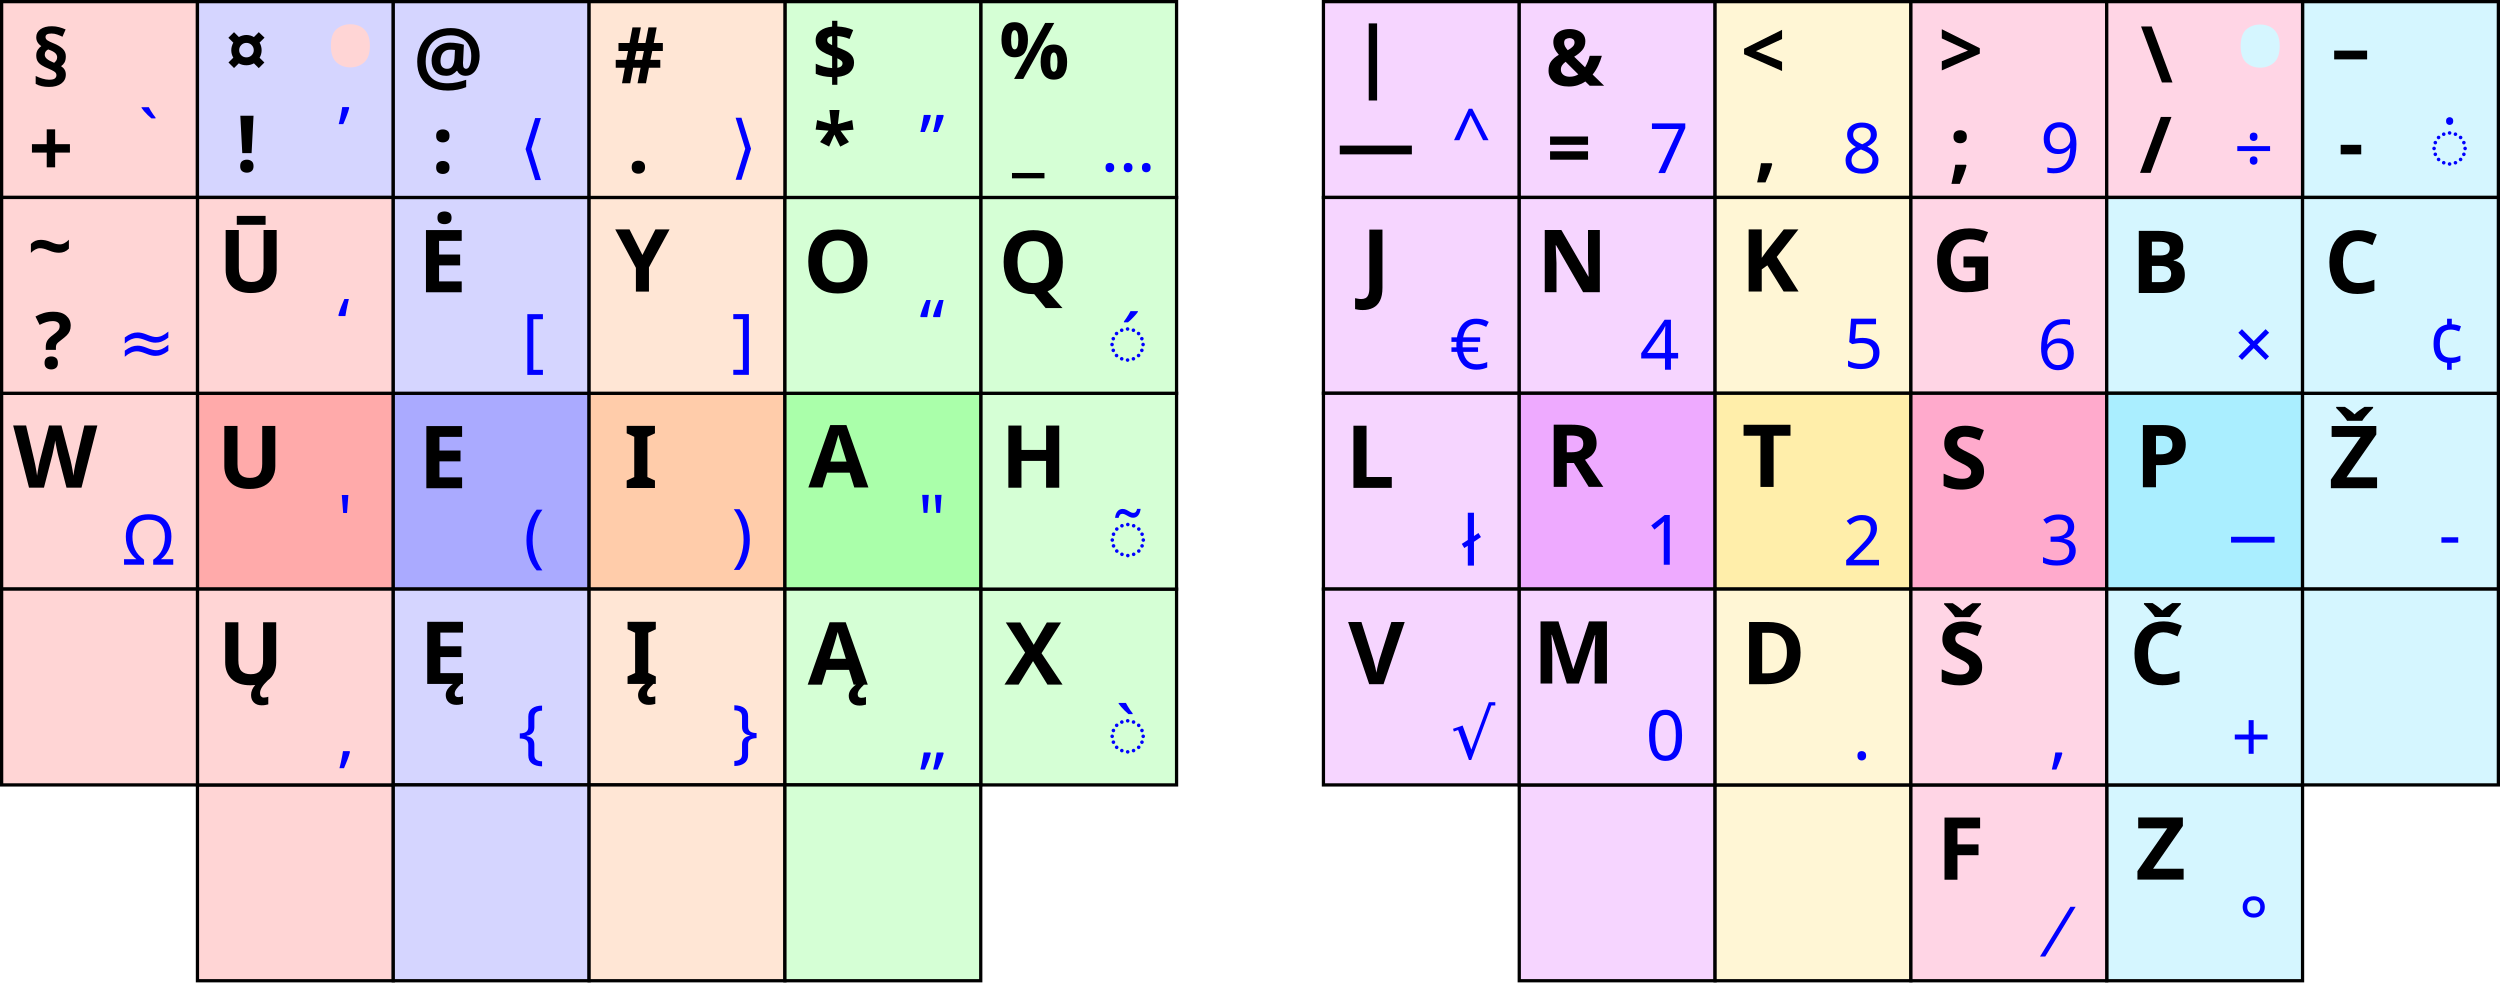
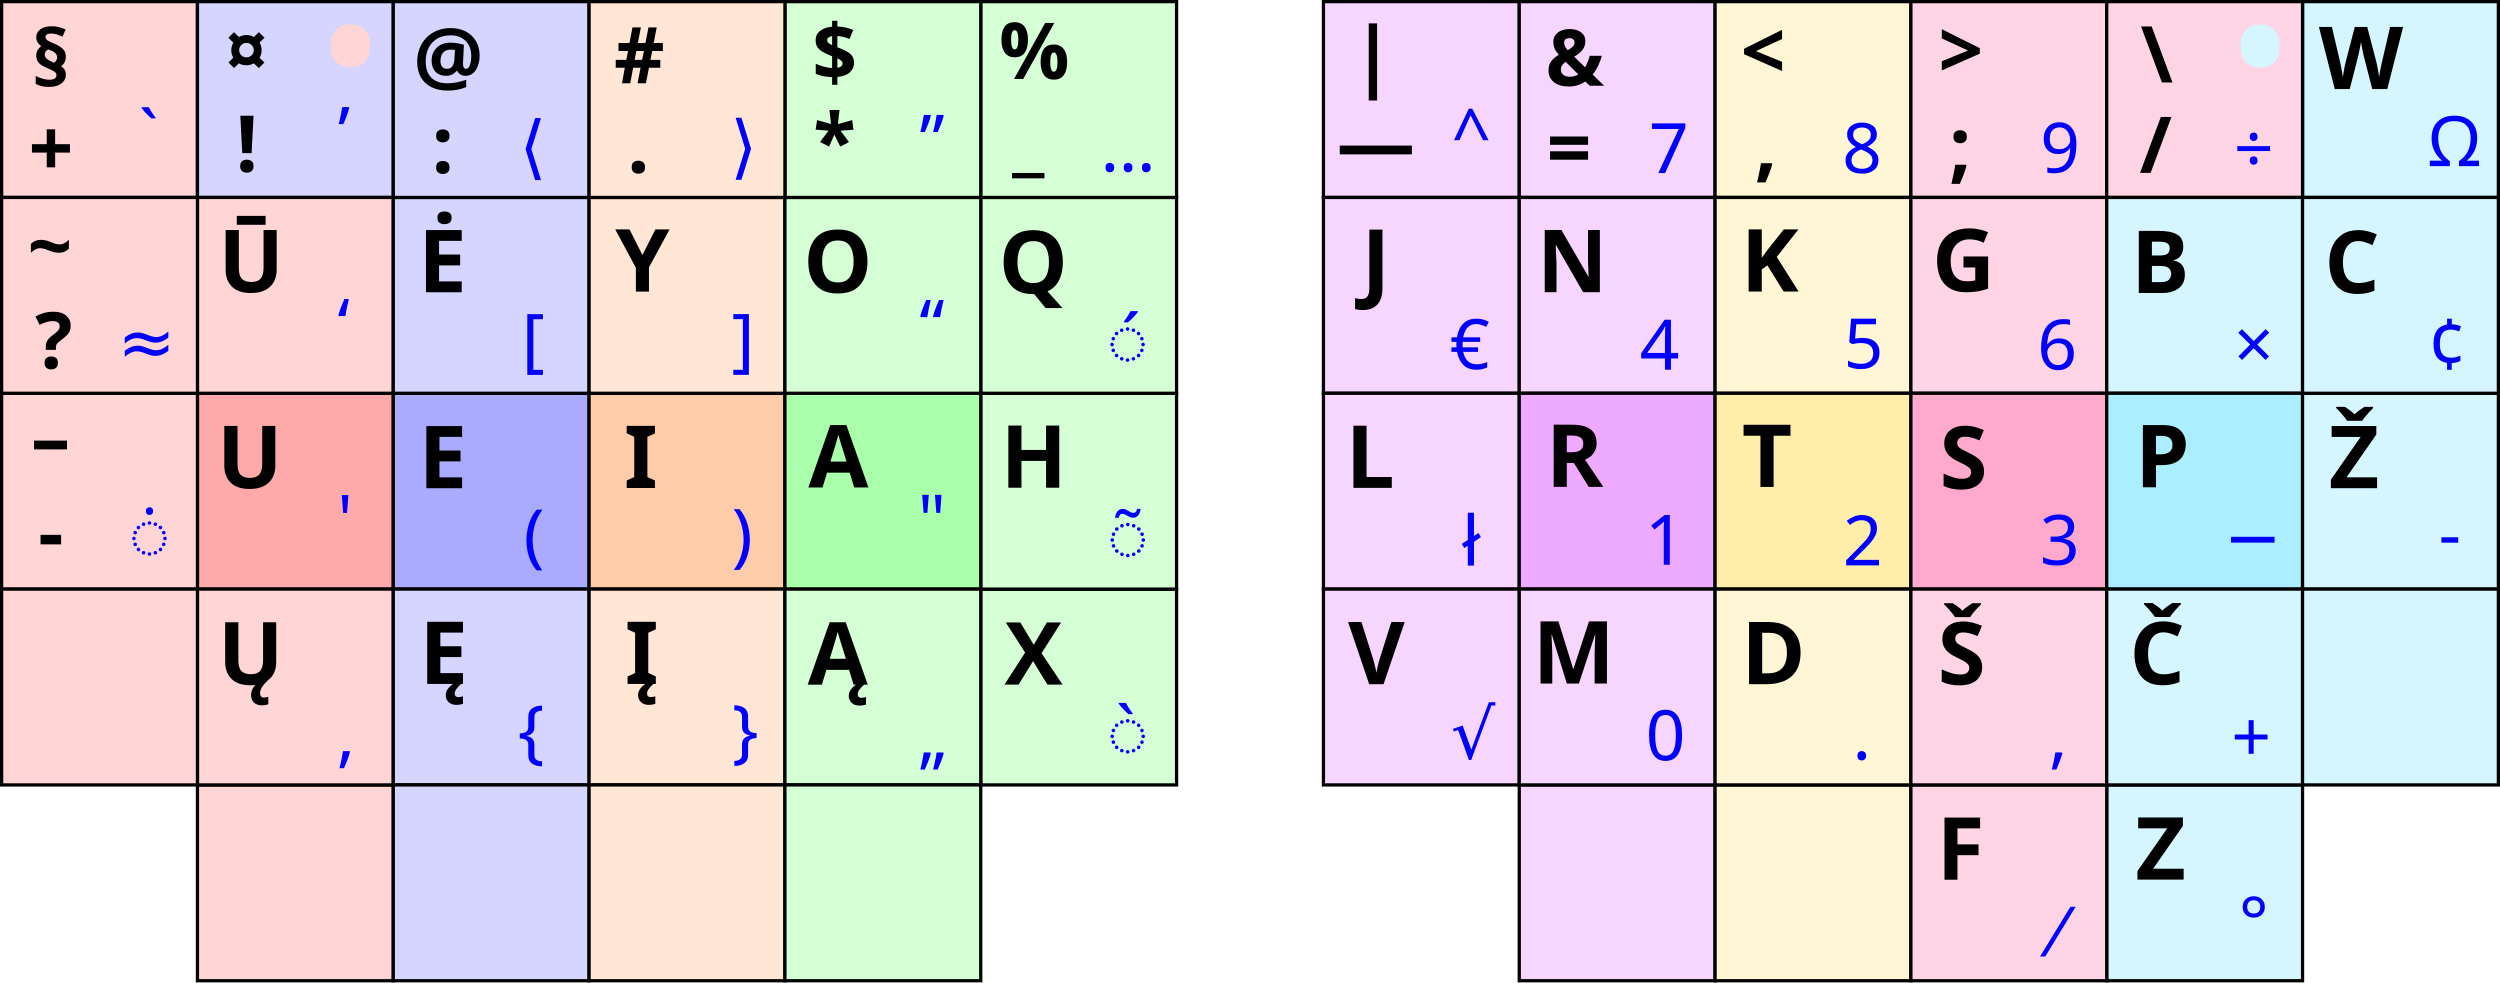
<svg xmlns="http://www.w3.org/2000/svg" width="766" height="301" version="1.0">
-   <defs>
-     <path id="a" d="M97.5 330H855v202.5H97.5z" />
-   </defs>
  <path d="M60.5 240.5h60v60h-60z" fill="#ffd5d5" fill-rule="evenodd" stroke="#000" />
  <path d="M465.5 240.5h60v60h-60z" fill="#f6d5ff" fill-rule="evenodd" stroke="#000" />
  <path d="M525.5 240.5h60v60h-60z" fill="#fff6d5" fill-rule="evenodd" stroke="#000" />
-   <text style="line-height:1.25;-inkscape-font-specification:'Noto Sans, Semi-Bold'" x="90" y="202.5" font-weight="600" font-size="24" font-family="Noto Sans" transform="translate(-14.5 .5)" />
  <path d="M705.5.5h60v60h-60z" fill="#d5f6ff" fill-rule="evenodd" stroke="#000" />
-   <text style="line-height:1.25;-inkscape-font-specification:'Noto Sans, Semi-Bold'" x="730.964" y="51.763" font-weight="600" font-size="24" font-family="Noto Sans" transform="translate(-14.5 .5)">
-     <tspan x="730.964" y="51.763">-</tspan>
-   </text>
-   <text style="line-height:1.25;-inkscape-font-specification:'Noto Sans, Semi-Bold'" x="728.739" y="22.799" font-weight="600" font-size="24" font-family="Noto Sans" transform="translate(-14.5 .5)">
-     <tspan x="728.739" y="22.799">–</tspan>
-   </text>
-   <text style="line-height:1.25;-inkscape-font-specification:'Noto Sans, Normal';font-variant-ligatures:normal;font-variant-caps:normal;font-variant-numeric:normal;font-variant-east-asian:normal" x="758.717" y="51.2" font-weight="400" font-size="21.333" font-family="Noto Sans" fill="#00f" transform="translate(-14.5 .5)">
-     <tspan x="758.717" y="51.2" style="-inkscape-font-specification:'Noto Sans, Normal';font-variant-ligatures:normal;font-variant-caps:normal;font-variant-numeric:normal;font-variant-east-asian:normal">̇</tspan>
-   </text>
  <path d="M.5.5h60v60H.5z" fill="#ffd5d5" fill-rule="evenodd" stroke="#000" />
  <text style="line-height:1.25;-inkscape-font-specification:'Noto Sans, Semi-Bold'" x="23.253" y="53.424" font-weight="600" font-size="24" font-family="Noto Sans" transform="translate(-14.5 .5)">
    <tspan x="23.253" y="53.424">+</tspan>
  </text>
  <text style="line-height:1.25;-inkscape-font-specification:'Noto Sans, Semi-Bold'" x="24.183" y="25.899" font-weight="600" font-size="24" font-family="Noto Sans" transform="translate(-14.5 .5)">
    <tspan x="24.183" y="25.899">§</tspan>
  </text>
  <text style="line-height:1.25;-inkscape-font-specification:'Noto Sans, Semi-Bold'" x="57.012" y="48.692" font-weight="600" font-size="24" font-family="Noto Sans" fill="#00f" transform="translate(-14.5 .5)">
    <tspan x="57.012" y="48.692" style="-inkscape-font-specification:'Noto Sans, Normal';font-variant-ligatures:normal;font-variant-caps:normal;font-variant-numeric:normal;font-variant-east-asian:normal" font-weight="400" font-size="21.333">`</tspan>
  </text>
-   <text style="line-height:1.25;-inkscape-font-specification:'Noto Sans, Semi-Bold'" x="45" y="7.5" font-weight="600" font-size="24" font-family="Noto Sans" transform="translate(-14.5 .5)" />
  <path d="M60.5.5h60v60h-60z" fill="#d5d5ff" fill-rule="evenodd" stroke="#000" />
  <text style="line-height:1.25;-inkscape-font-specification:'Noto Sans, Semi-Bold'" x="113.835" y="29.118" font-weight="600" font-size="24" font-family="Noto Sans" letter-spacing=".01" fill="#ffd5d5" transform="translate(-14.5 .5)">
    <tspan x="113.835" y="29.118" style="-inkscape-font-specification:'Noto Sans, Semi-Bold';font-variant-ligatures:normal;font-variant-caps:normal;font-variant-numeric:normal;font-variant-east-asian:normal" font-size="42.667">•</tspan>
  </text>
  <text style="line-height:1.25;-inkscape-font-specification:'Noto Sans, Semi-Bold'" x="118.034" y="47.534" font-weight="600" font-size="24" font-family="Noto Sans" fill="#00f" transform="translate(-14.5 .5)">
    <tspan x="118.034" y="47.534" style="-inkscape-font-specification:'Noto Sans, Normal';font-variant-ligatures:normal;font-variant-caps:normal;font-variant-numeric:normal;font-variant-east-asian:normal" font-weight="400" font-size="21.333">’</tspan>
  </text>
  <text style="line-height:1.25;-inkscape-font-specification:'Noto Sans, Semi-Bold'" x="86.714" y="52.097" font-weight="600" font-size="24" font-family="Noto Sans" transform="translate(-14.5 .5)">
    <tspan x="86.714" y="52.097">!</tspan>
  </text>
  <text style="line-height:1.25;-inkscape-font-specification:'Noto Sans, Semi-Bold'" x="83.16" y="23.345" font-weight="600" font-size="24" font-family="Noto Sans" transform="translate(-14.5 .5)">
    <tspan x="83.16" y="23.345">¤</tspan>
  </text>
  <path d="M405.5.5h60v60h-60z" fill="#f6d5ff" fill-rule="evenodd" stroke="#000" />
  <text style="line-height:1.25;-inkscape-font-specification:'Noto Sans, Semi-Bold'" x="424.051" y="51.905" font-weight="600" font-size="24" font-family="Noto Sans" transform="translate(-14.5 .5)">
    <tspan x="424.051" y="51.905">—</tspan>
  </text>
  <text style="line-height:1.25;-inkscape-font-specification:'Noto Sans, Semi-Bold'" x="428.551" y="24.839" font-weight="600" font-size="24" font-family="Noto Sans" transform="translate(-14.5 .5)">
    <tspan x="428.551" y="24.839">|</tspan>
  </text>
  <text style="line-height:1.25;-inkscape-font-specification:'Noto Sans, Semi-Bold'" x="459.201" y="48.147" font-weight="600" font-size="24" font-family="Noto Sans" fill="#00f" transform="translate(-14.5 .5)">
    <tspan x="459.201" y="48.147" style="-inkscape-font-specification:'Noto Sans, Normal';font-variant-ligatures:normal;font-variant-caps:normal;font-variant-numeric:normal;font-variant-east-asian:normal" font-weight="400" font-size="21.333">^</tspan>
  </text>
  <path d="M465.5.5h60v60h-60z" fill="#f6d5ff" fill-rule="evenodd" stroke="#000" />
  <text style="line-height:1.25;-inkscape-font-specification:'Noto Sans, Semi-Bold'" x="488.406" y="53.324" font-weight="600" font-size="24" font-family="Noto Sans" transform="translate(-14.5 .5)">
    <tspan x="488.406" y="53.324">=</tspan>
  </text>
  <text style="line-height:1.25;-inkscape-font-specification:'Noto Sans, Semi-Bold'" x="488.014" y="25.779" font-weight="600" font-size="24" font-family="Noto Sans" transform="translate(-14.5 .5)">
    <tspan x="488.014" y="25.779">&amp;</tspan>
  </text>
  <text style="line-height:1.25;-inkscape-font-specification:'Noto Sans, Semi-Bold'" x="519.715" y="52.534" font-weight="600" font-size="24" font-family="Noto Sans" fill="#00f" transform="translate(-14.5 .5)">
    <tspan x="519.715" y="52.534" style="-inkscape-font-specification:'Noto Sans, Normal';font-variant-ligatures:normal;font-variant-caps:normal;font-variant-numeric:normal;font-variant-east-asian:normal" font-weight="400" font-size="21.333">7</tspan>
  </text>
  <path d="M525.5.5h60v60h-60z" fill="#fff6d5" fill-rule="evenodd" stroke="#000" />
  <text style="line-height:1.25;-inkscape-font-specification:'Noto Sans, Semi-Bold'" x="578.928" y="52.491" font-weight="600" font-size="24" font-family="Noto Sans" fill="#00f" transform="translate(-14.5 .5)">
    <tspan x="578.928" y="52.491" style="-inkscape-font-specification:'Noto Sans, Normal';font-variant-ligatures:normal;font-variant-caps:normal;font-variant-numeric:normal;font-variant-east-asian:normal" font-weight="400" font-size="21.333">8</tspan>
  </text>
  <text style="line-height:1.25;-inkscape-font-specification:'Noto Sans, Semi-Bold'" x="552.135" y="52.291" font-weight="600" font-size="24" font-family="Noto Sans" transform="translate(-14.5 .5)">
    <tspan x="552.135" y="52.291">,</tspan>
  </text>
  <text style="line-height:1.25;-inkscape-font-specification:'Noto Sans, Semi-Bold'" x="547.853" y="23.633" font-weight="600" font-size="24" font-family="Noto Sans" transform="translate(-14.5 .5)">
    <tspan x="547.853" y="23.633">&lt;</tspan>
  </text>
  <path d="M585.5.5h60v60h-60z" fill="#ffd5e5" fill-rule="evenodd" stroke="#000" />
  <text style="line-height:1.25;-inkscape-font-specification:'Noto Sans, Semi-Bold'" x="611.669" y="52.75" font-weight="600" font-size="24" font-family="Noto Sans" transform="translate(-14.5 .5)">
    <tspan x="611.669" y="52.75">;</tspan>
  </text>
  <text style="line-height:1.25;-inkscape-font-specification:'Noto Sans, Semi-Bold'" x="608.438" y="23.454" font-weight="600" font-size="24" font-family="Noto Sans" transform="translate(-14.5 .5)">
    <tspan x="608.438" y="23.454">&gt;</tspan>
  </text>
  <text style="line-height:1.25;-inkscape-font-specification:'Noto Sans, Semi-Bold'" x="639.629" y="52.387" font-weight="600" font-size="24" font-family="Noto Sans" fill="#00f" transform="translate(-14.5 .5)">
    <tspan x="639.629" y="52.387" style="-inkscape-font-specification:'Noto Sans, Normal';font-variant-ligatures:normal;font-variant-caps:normal;font-variant-numeric:normal;font-variant-east-asian:normal" font-weight="400" font-size="21.333">9</tspan>
  </text>
  <path d="M645.5.5h60v60h-60z" fill="#ffd5e5" fill-rule="evenodd" stroke="#000" />
  <text style="line-height:1.25;-inkscape-font-specification:'Noto Sans, Semi-Bold'" x="670.039" y="52.459" font-weight="600" font-size="24" font-family="Noto Sans" transform="translate(-14.5 .5)">
    <tspan x="670.039" y="52.459">/</tspan>
  </text>
  <text style="line-height:1.25;-inkscape-font-specification:'Noto Sans, Semi-Bold'" x="670.382" y="24.759" font-weight="600" font-size="24" font-family="Noto Sans" transform="translate(-14.5 .5)">
    <tspan x="670.382" y="24.759">\</tspan>
  </text>
  <text style="line-height:1.25;-inkscape-font-specification:'Noto Sans, Semi-Bold'" x="698.946" y="52.557" font-weight="600" font-size="24" font-family="Noto Sans" fill="#00f" transform="translate(-14.5 .5)">
    <tspan x="698.946" y="52.557" style="-inkscape-font-specification:'Noto Sans, Normal';font-variant-ligatures:normal;font-variant-caps:normal;font-variant-numeric:normal;font-variant-east-asian:normal" font-weight="400" font-size="21.333">÷</tspan>
  </text>
  <path d="M300.5 180.5h60v60h-60z" fill="#d5ffd5" fill-rule="evenodd" stroke="#000" />
  <text style="line-height:1.25;-inkscape-font-specification:'Noto Sans, Semi-Bold'" x="322.271" y="209.27" font-weight="600" font-size="26.667" font-family="Noto Sans" transform="translate(-14.5 .5)">
    <tspan x="322.271" y="209.27">X</tspan>
  </text>
  <text style="line-height:1.25;-inkscape-font-specification:'Noto Sans, Normal';font-variant-ligatures:normal;font-variant-caps:normal;font-variant-numeric:normal;font-variant-east-asian:normal" x="353.688" y="231.315" font-weight="400" font-size="21.333" font-family="Noto Sans" fill="#00f" transform="translate(-14.5 .5)">
    <tspan x="353.688" y="231.315" style="-inkscape-font-specification:'Noto Sans, Normal';font-variant-ligatures:normal;font-variant-caps:normal;font-variant-numeric:normal;font-variant-east-asian:normal">̀</tspan>
  </text>
  <path d="M300.5 120.5h60v60h-60z" fill="#d5ffd5" fill-rule="evenodd" stroke="#000" />
  <text style="line-height:1.25;-inkscape-font-specification:'Noto Sans, Semi-Bold'" x="321.053" y="148.936" font-weight="600" font-size="26.667" font-family="Noto Sans" transform="translate(-14.5 .5)">
    <tspan x="321.053" y="148.936">H</tspan>
  </text>
  <text style="line-height:1.25;-inkscape-font-specification:'Noto Sans, Normal';font-variant-ligatures:normal;font-variant-caps:normal;font-variant-numeric:normal;font-variant-east-asian:normal" x="353.724" y="171.176" font-weight="400" font-size="21.333" font-family="Noto Sans" fill="#00f" transform="translate(-14.5 .5)">
    <tspan x="353.724" y="171.176" style="-inkscape-font-specification:'Noto Sans, Normal';font-variant-ligatures:normal;font-variant-caps:normal;font-variant-numeric:normal;font-variant-east-asian:normal">̃</tspan>
  </text>
  <path d="M300.5 60.5h60v60h-60z" fill="#d5ffd5" fill-rule="evenodd" stroke="#000" />
  <text style="line-height:1.25;-inkscape-font-specification:'Noto Sans, Semi-Bold'" x="320.467" y="89.353" font-weight="600" font-size="26.667" font-family="Noto Sans" transform="translate(-14.5 .5)">
    <tspan x="320.467" y="89.353">Q</tspan>
  </text>
  <text style="line-height:1.25;-inkscape-font-specification:'Noto Sans, Semi-Bold'" x="353.65" y="111.271" font-weight="600" font-size="24" font-family="Noto Sans" fill="#00f" transform="translate(-14.5 .5)">
    <tspan x="353.65" y="111.271" style="-inkscape-font-specification:'Noto Sans, Normal';font-variant-ligatures:normal;font-variant-caps:normal;font-variant-numeric:normal;font-variant-east-asian:normal" font-weight="400" font-size="21.333">́</tspan>
  </text>
  <path d="M60.5 120.5h60v60h-60z" fill="#faa" fill-rule="evenodd" stroke="#000" />
  <text style="line-height:1.25;-inkscape-font-specification:'Noto Sans, Semi-Bold'" x="80.967" y="149.054" font-weight="600" font-size="26.667" font-family="Noto Sans" transform="translate(-14.5 .5)">
    <tspan x="80.967" y="149.054">U</tspan>
  </text>
  <text style="line-height:1.25;-inkscape-font-specification:'Noto Sans, Normal';font-variant-ligatures:normal;font-variant-caps:normal;font-variant-numeric:normal;font-variant-east-asian:normal" x="117.835" y="166.394" font-weight="400" font-size="21.333" font-family="Noto Sans" fill="#00f" transform="translate(-14.5 .5)">
    <tspan x="117.835" y="166.394" style="-inkscape-font-specification:'Noto Sans, Normal';font-variant-ligatures:normal;font-variant-caps:normal;font-variant-numeric:normal;font-variant-east-asian:normal">'</tspan>
  </text>
  <path d="M120.5 120.5h60v60h-60z" fill="#aaf" fill-rule="evenodd" stroke="#000" />
  <text style="line-height:1.25;-inkscape-font-specification:'Noto Sans, Semi-Bold'" x="142.726" y="149.092" font-weight="600" font-size="26.667" font-family="Noto Sans" transform="translate(-14.5 .5)">
    <tspan x="142.726" y="149.092">E</tspan>
  </text>
  <text style="line-height:1.25;-inkscape-font-specification:'Noto Sans, Normal';font-variant-ligatures:normal;font-variant-caps:normal;font-variant-numeric:normal;font-variant-east-asian:normal" x="174.94" y="170.89" font-weight="400" font-size="21.333" font-family="Noto Sans" fill="#00f" transform="translate(-14.5 .5)">
    <tspan x="174.94" y="170.89" style="-inkscape-font-specification:'Noto Sans, Normal';font-variant-ligatures:normal;font-variant-caps:normal;font-variant-numeric:normal;font-variant-east-asian:normal">(</tspan>
  </text>
  <path d="M180.5 120.5h60v60h-60z" fill="#fca" fill-rule="evenodd" stroke="#000" />
  <text style="line-height:1.25;-inkscape-font-specification:'Noto Sans, Semi-Bold'" x="205.662" y="149.022" font-weight="600" font-size="26.667" font-family="Noto Sans" transform="translate(-14.5 .5)">
    <tspan x="205.662" y="149.022">I</tspan>
  </text>
  <text style="line-height:1.25;-inkscape-font-specification:'Noto Sans, Normal';font-variant-ligatures:normal;font-variant-caps:normal;font-variant-numeric:normal;font-variant-east-asian:normal" x="238.696" y="170.745" font-weight="400" font-size="21.333" font-family="Noto Sans" fill="#00f" transform="translate(-14.5 .5)">
    <tspan x="238.696" y="170.745" style="-inkscape-font-specification:'Noto Sans, Normal';font-variant-ligatures:normal;font-variant-caps:normal;font-variant-numeric:normal;font-variant-east-asian:normal">)</tspan>
  </text>
  <path d="M240.5 120.5h60v60h-60z" fill="#afa" fill-rule="evenodd" stroke="#000" />
  <text style="line-height:1.25;-inkscape-font-specification:'Noto Sans, Semi-Bold'" x="262.179" y="148.863" font-weight="600" font-size="26.667" font-family="Noto Sans" transform="translate(-14.5 .5)">
    <tspan x="262.179" y="148.863">A</tspan>
  </text>
  <text style="line-height:1.25;-inkscape-font-specification:'Noto Sans, Normal';font-variant-ligatures:normal;font-variant-caps:normal;font-variant-numeric:normal;font-variant-east-asian:normal" x="295.671" y="166.354" font-weight="400" font-size="21.333" font-family="Noto Sans" fill="#00f" transform="translate(-14.5 .5)">
    <tspan x="295.671" y="166.354" style="-inkscape-font-specification:'Noto Sans, Normal';font-variant-ligatures:normal;font-variant-caps:normal;font-variant-numeric:normal;font-variant-east-asian:normal">"</tspan>
  </text>
  <path d="M60.5 180.5h60v60h-60z" fill="#ffd5d5" fill-rule="evenodd" stroke="#000" />
  <text style="line-height:1.25;-inkscape-font-specification:'Noto Sans, Semi-Bold'" x="81.234" y="209.203" font-weight="600" font-size="26.667" font-family="Noto Sans" transform="translate(-14.5 .5)">
    <tspan x="81.234" y="209.203">Ų</tspan>
  </text>
  <text style="line-height:1.25;-inkscape-font-specification:'Noto Sans, Normal';font-variant-ligatures:normal;font-variant-caps:normal;font-variant-numeric:normal;font-variant-east-asian:normal" x="117.855" y="232.13" font-weight="400" font-size="21.333" font-family="Noto Sans" fill="#00f" transform="translate(-14.5 .5)">
    <tspan x="117.855" y="232.13" style="-inkscape-font-specification:'Noto Sans, Normal';font-variant-ligatures:normal;font-variant-caps:normal;font-variant-numeric:normal;font-variant-east-asian:normal">‚</tspan>
  </text>
  <path d="M120.5 180.5h60v60h-60z" fill="#d5d5ff" fill-rule="evenodd" stroke="#000" />
  <text style="line-height:1.25;-inkscape-font-specification:'Noto Sans, Semi-Bold'" x="142.995" y="209.065" font-weight="600" font-size="26.667" font-family="Noto Sans" transform="translate(-14.5 .5)">
    <tspan x="142.995" y="209.065">Ę</tspan>
  </text>
  <text style="line-height:1.25;-inkscape-font-specification:'Noto Sans, Normal';font-variant-ligatures:normal;font-variant-caps:normal;font-variant-numeric:normal;font-variant-east-asian:normal" x="173.169" y="230.933" font-weight="400" font-size="21.333" font-family="Noto Sans" fill="#00f" transform="translate(-14.5 .5)">
    <tspan x="173.169" y="230.933" style="-inkscape-font-specification:'Noto Sans, Normal';font-variant-ligatures:normal;font-variant-caps:normal;font-variant-numeric:normal;font-variant-east-asian:normal">{</tspan>
  </text>
  <path d="M180.5 180.5h60v60h-60z" fill="#ffe6d5" fill-rule="evenodd" stroke="#000" />
  <text style="line-height:1.25;-inkscape-font-specification:'Noto Sans, Semi-Bold'" x="205.925" y="209.061" font-weight="600" font-size="26.667" font-family="Noto Sans" transform="translate(-14.5 .5)">
    <tspan x="205.925" y="209.061">Į</tspan>
  </text>
  <text style="line-height:1.25;-inkscape-font-specification:'Noto Sans, Normal';font-variant-ligatures:normal;font-variant-caps:normal;font-variant-numeric:normal;font-variant-east-asian:normal" x="238.813" y="230.823" font-weight="400" font-size="21.333" font-family="Noto Sans" fill="#00f" transform="translate(-14.5 .5)">
    <tspan x="238.813" y="230.823" style="-inkscape-font-specification:'Noto Sans, Normal';font-variant-ligatures:normal;font-variant-caps:normal;font-variant-numeric:normal;font-variant-east-asian:normal">}</tspan>
  </text>
  <path d="M240.5 180.5h60v60h-60z" fill="#d5ffd5" fill-rule="evenodd" stroke="#000" />
  <text style="line-height:1.25;-inkscape-font-specification:'Noto Sans, Semi-Bold'" x="261.976" y="209.283" font-weight="600" font-size="26.667" font-family="Noto Sans" transform="translate(-14.5 .5)">
    <tspan x="261.976" y="209.283">Ą</tspan>
  </text>
  <text style="line-height:1.25;-inkscape-font-specification:'Noto Sans, Normal';font-variant-ligatures:normal;font-variant-caps:normal;font-variant-numeric:normal;font-variant-east-asian:normal" x="295.845" y="232.54" font-weight="400" font-size="21.333" font-family="Noto Sans" fill="#00f" transform="translate(-14.5 .5)">
    <tspan x="295.845" y="232.54" style="-inkscape-font-specification:'Noto Sans, Normal';font-variant-ligatures:normal;font-variant-caps:normal;font-variant-numeric:normal;font-variant-east-asian:normal">„</tspan>
  </text>
  <path d="M60.5 60.5h60v60h-60z" fill="#ffd5d5" fill-rule="evenodd" stroke="#000" />
  <text style="line-height:1.25;-inkscape-font-specification:'Noto Sans, Semi-Bold';font-variant-ligatures:normal;font-variant-caps:normal;font-variant-numeric:normal;font-variant-east-asian:normal" x="81.377" y="89.022" font-weight="600" font-size="26.667" font-family="Noto Sans" transform="translate(-14.5 .5)">
    <tspan x="81.377" y="89.022">Ū</tspan>
  </text>
  <text style="line-height:1.25;-inkscape-font-specification:'Noto Sans, Semi-Bold'" x="117.92" y="106.346" font-weight="600" font-size="24" font-family="Noto Sans" fill="#00f" transform="translate(-14.5 .5)">
    <tspan x="117.92" y="106.346" style="-inkscape-font-specification:'Noto Sans, Normal';font-variant-ligatures:normal;font-variant-caps:normal;font-variant-numeric:normal;font-variant-east-asian:normal" font-weight="400" font-size="21.333">‘</tspan>
  </text>
  <path d="M120.5 60.5h60v60h-60z" fill="#d5d5ff" fill-rule="evenodd" stroke="#000" />
  <text style="line-height:1.25;-inkscape-font-specification:'Noto Sans, Semi-Bold'" x="142.611" y="89.043" font-weight="600" font-size="26.667" font-family="Noto Sans" transform="translate(-14.5 .5)">
    <tspan x="142.611" y="89.043">Ė</tspan>
  </text>
  <text style="line-height:1.25;-inkscape-font-specification:'Noto Sans, Semi-Bold'" x="174.366" y="110.991" font-weight="600" font-size="24" font-family="Noto Sans" fill="#00f" transform="translate(-14.5 .5)">
    <tspan x="174.366" y="110.991" style="-inkscape-font-specification:'Noto Sans, Normal';font-variant-ligatures:normal;font-variant-caps:normal;font-variant-numeric:normal;font-variant-east-asian:normal" font-weight="400" font-size="21.333">[</tspan>
  </text>
  <path d="M180.5 60.5h60v60h-60z" fill="#ffe6d5" fill-rule="evenodd" stroke="#000" />
  <text style="line-height:1.25;-inkscape-font-specification:'Noto Sans, Semi-Bold'" x="203.01" y="88.838" font-weight="600" font-size="26.667" font-family="Noto Sans" transform="translate(-14.5 .5)">
    <tspan x="203.01" y="88.838">Y</tspan>
  </text>
  <text style="line-height:1.25;-inkscape-font-specification:'Noto Sans, Semi-Bold'" x="238.649" y="110.978" font-weight="600" font-size="24" font-family="Noto Sans" fill="#00f" transform="translate(-14.5 .5)">
    <tspan x="238.649" y="110.978" style="-inkscape-font-specification:'Noto Sans, Normal';font-variant-ligatures:normal;font-variant-caps:normal;font-variant-numeric:normal;font-variant-east-asian:normal" font-weight="400" font-size="21.333">]</tspan>
  </text>
  <path d="M240.5 60.5h60v60h-60z" fill="#d5ffd5" fill-rule="evenodd" stroke="#000" />
  <text style="line-height:1.25;-inkscape-font-specification:'Noto Sans, Semi-Bold'" x="260.609" y="89.162" font-weight="600" font-size="26.667" font-family="Noto Sans" transform="translate(-14.5 .5)">
    <tspan x="260.609" y="89.162">O</tspan>
  </text>
  <text style="line-height:1.25;-inkscape-font-specification:'Noto Sans, Semi-Bold'" x="296.211" y="106.666" font-weight="600" font-size="24" font-family="Noto Sans" fill="#00f" transform="translate(-14.5 .5)">
    <tspan x="296.211" y="106.666" style="-inkscape-font-specification:'Noto Sans, Normal';font-variant-ligatures:normal;font-variant-caps:normal;font-variant-numeric:normal;font-variant-east-asian:normal" font-weight="400" font-size="21.333">“</tspan>
  </text>
  <path d="M405.5 60.5h60v60h-60z" fill="#f6d5ff" fill-rule="evenodd" stroke="#000" />
  <text style="line-height:1.25;-inkscape-font-specification:'Noto Sans, Semi-Bold'" x="431.666" y="88.907" font-weight="600" font-size="26.667" font-family="Noto Sans" transform="translate(-14.5 .5)">
    <tspan x="431.666" y="88.907">J</tspan>
  </text>
  <text style="line-height:1.25;-inkscape-font-specification:'Noto Sans, Semi-Bold'" x="458.733" y="112.567" font-weight="600" font-size="24" font-family="Noto Sans" fill="#00f" transform="translate(-14.5 .5)">
    <tspan x="458.733" y="112.567" style="-inkscape-font-specification:'Noto Sans, Normal';font-variant-ligatures:normal;font-variant-caps:normal;font-variant-numeric:normal;font-variant-east-asian:normal" font-weight="400" font-size="21.333">€</tspan>
  </text>
  <path d="M465.5 60.5h60v60h-60z" fill="#f6d5ff" fill-rule="evenodd" stroke="#000" />
  <text style="line-height:1.25;-inkscape-font-specification:'Noto Sans, Semi-Bold'" x="485.405" y="89.028" font-weight="600" font-size="26.667" font-family="Noto Sans" transform="translate(-14.5 .5)">
    <tspan x="485.405" y="89.028">N</tspan>
  </text>
  <text style="line-height:1.25;-inkscape-font-specification:'Noto Sans, Semi-Bold'" x="516.915" y="112.789" font-weight="600" font-size="24" font-family="Noto Sans" fill="#00f" transform="translate(-14.5 .5)">
    <tspan x="516.915" y="112.789" style="-inkscape-font-specification:'Noto Sans, Normal';font-variant-ligatures:normal;font-variant-caps:normal;font-variant-numeric:normal;font-variant-east-asian:normal" font-weight="400" font-size="21.333">4</tspan>
  </text>
  <path d="M525.5 60.5h60v60h-60z" fill="#fff6d5" fill-rule="evenodd" stroke="#000" />
  <text style="line-height:1.25;-inkscape-font-specification:'Noto Sans, Semi-Bold'" x="547.878" y="88.832" font-weight="600" font-size="26.667" font-family="Noto Sans" transform="translate(-14.5 .5)">
    <tspan x="547.878" y="88.832">K</tspan>
  </text>
  <text style="line-height:1.25;-inkscape-font-specification:'Noto Sans, Semi-Bold'" x="579.395" y="112.373" font-weight="600" font-size="24" font-family="Noto Sans" fill="#00f" transform="translate(-14.5 .5)">
    <tspan x="579.395" y="112.373" style="-inkscape-font-specification:'Noto Sans, Normal';font-variant-ligatures:normal;font-variant-caps:normal;font-variant-numeric:normal;font-variant-east-asian:normal" font-weight="400" font-size="21.333">5</tspan>
  </text>
  <path d="M585.5 60.5h60v60h-60z" fill="#ffd5e5" fill-rule="evenodd" stroke="#000" />
  <text style="line-height:1.25;-inkscape-font-specification:'Noto Sans, Semi-Bold'" x="606.485" y="88.781" font-weight="600" font-size="26.667" font-family="Noto Sans" transform="translate(-14.5 .5)">
    <tspan x="606.485" y="88.781">G</tspan>
  </text>
  <text style="line-height:1.25;-inkscape-font-specification:'Noto Sans, Semi-Bold'" x="638.719" y="112.715" font-weight="600" font-size="24" font-family="Noto Sans" fill="#00f" transform="translate(-14.5 .5)">
    <tspan x="638.719" y="112.715" style="-inkscape-font-specification:'Noto Sans, Normal';font-variant-ligatures:normal;font-variant-caps:normal;font-variant-numeric:normal;font-variant-east-asian:normal" font-weight="400" font-size="21.333">6</tspan>
  </text>
  <path d="M645.5 60.5h60v60h-60z" fill="#d5f6ff" fill-rule="evenodd" stroke="#000" />
  <text style="line-height:1.25;-inkscape-font-specification:'Noto Sans, Semi-Bold'" x="667.417" y="89.279" font-weight="600" font-size="26.667" font-family="Noto Sans" transform="translate(-14.5 .5)">
    <tspan x="667.417" y="89.279">B</tspan>
  </text>
  <text style="line-height:1.25;-inkscape-font-specification:'Noto Sans, Semi-Bold'" x="698.963" y="112.602" font-weight="600" font-size="24" font-family="Noto Sans" fill="#00f" transform="translate(-14.5 .5)">
    <tspan x="698.963" y="112.602" style="-inkscape-font-specification:'Noto Sans, Normal';font-variant-ligatures:normal;font-variant-caps:normal;font-variant-numeric:normal;font-variant-east-asian:normal" font-weight="400" font-size="21.333">×</tspan>
  </text>
  <path d="M405.5 120.5h60v60h-60z" fill="#f6d5ff" fill-rule="evenodd" stroke="#000" />
  <text style="line-height:1.25;-inkscape-font-specification:'Noto Sans, Semi-Bold'" x="426.786" y="148.985" font-weight="600" font-size="26.667" font-family="Noto Sans" transform="translate(-14.5 .5)">
    <tspan x="426.786" y="148.985">L</tspan>
  </text>
  <text style="line-height:1.25;-inkscape-font-specification:'Noto Sans, Normal';font-variant-ligatures:normal;font-variant-caps:normal;font-variant-numeric:normal;font-variant-east-asian:normal" x="462.577" y="172.805" font-weight="400" font-size="21.333" font-family="Noto Sans" fill="#00f" transform="translate(-14.5 .5)">
    <tspan x="462.577" y="172.805" style="-inkscape-font-specification:'Noto Sans, Normal';font-variant-ligatures:normal;font-variant-caps:normal;font-variant-numeric:normal;font-variant-east-asian:normal">ł</tspan>
  </text>
  <path d="M465.5 120.5h60v60h-60z" fill="#eaf" fill-rule="evenodd" stroke="#000" />
  <text style="line-height:1.25;-inkscape-font-specification:'Noto Sans, Semi-Bold'" x="488.148" y="148.671" font-weight="600" font-size="26.667" font-family="Noto Sans" transform="translate(-14.5 .5)">
    <tspan x="488.148" y="148.671">R</tspan>
  </text>
  <text style="line-height:1.25;-inkscape-font-specification:'Noto Sans, Normal';font-variant-ligatures:normal;font-variant-caps:normal;font-variant-numeric:normal;font-variant-east-asian:normal" x="518.544" y="172.531" font-weight="400" font-size="21.333" font-family="Noto Sans" fill="#00f" transform="translate(-14.5 .5)">
    <tspan x="518.544" y="172.531" style="-inkscape-font-specification:'Noto Sans, Normal';font-variant-ligatures:normal;font-variant-caps:normal;font-variant-numeric:normal;font-variant-east-asian:normal">1</tspan>
  </text>
  <path d="M525.5 120.5h60v60h-60z" fill="#fea" fill-rule="evenodd" stroke="#000" />
  <text style="line-height:1.25;-inkscape-font-specification:'Noto Sans, Semi-Bold'" x="548.201" y="148.696" font-weight="600" font-size="26.667" font-family="Noto Sans" transform="translate(-14.5 .5)">
    <tspan x="548.201" y="148.696">T</tspan>
  </text>
  <text style="line-height:1.25;-inkscape-font-specification:'Noto Sans, Normal';font-variant-ligatures:normal;font-variant-caps:normal;font-variant-numeric:normal;font-variant-east-asian:normal" x="579.138" y="172.739" font-weight="400" font-size="21.333" font-family="Noto Sans" fill="#00f" transform="translate(-14.5 .5)">
    <tspan x="579.138" y="172.739" style="-inkscape-font-specification:'Noto Sans, Normal';font-variant-ligatures:normal;font-variant-caps:normal;font-variant-numeric:normal;font-variant-east-asian:normal">2</tspan>
  </text>
  <path d="M585.5 120.5h60v60h-60z" fill="#fac" fill-rule="evenodd" stroke="#000" />
  <text style="line-height:1.25;-inkscape-font-specification:'Noto Sans, Semi-Bold'" x="608.785" y="149.257" font-weight="600" font-size="26.667" font-family="Noto Sans" transform="translate(-14.5 .5)">
    <tspan x="608.785" y="149.257">S</tspan>
  </text>
  <text style="line-height:1.25;-inkscape-font-specification:'Noto Sans, Normal';font-variant-ligatures:normal;font-variant-caps:normal;font-variant-numeric:normal;font-variant-east-asian:normal" x="639.524" y="172.565" font-weight="400" font-size="21.333" font-family="Noto Sans" fill="#00f" transform="translate(-14.5 .5)">
    <tspan x="639.524" y="172.565" style="-inkscape-font-specification:'Noto Sans, Normal';font-variant-ligatures:normal;font-variant-caps:normal;font-variant-numeric:normal;font-variant-east-asian:normal">3</tspan>
  </text>
  <path d="M645.5 120.5h60v60h-60z" fill="#aef" fill-rule="evenodd" stroke="#000" />
  <text style="line-height:1.25;-inkscape-font-specification:'Noto Sans, Semi-Bold'" x="668.67" y="148.787" font-weight="600" font-size="26.667" font-family="Noto Sans" transform="translate(-14.5 .5)">
    <tspan x="668.67" y="148.787" style="-inkscape-font-specification:'Noto Sans Semi-Bold'">P</tspan>
  </text>
  <text style="line-height:1.25;-inkscape-font-specification:'Noto Sans, Normal';font-variant-ligatures:normal;font-variant-caps:normal;font-variant-numeric:normal;font-variant-east-asian:normal" x="695.825" y="171.551" font-weight="400" font-size="21.333" font-family="Noto Sans" fill="#00f" transform="translate(-14.5 .5)">
    <tspan x="695.825" y="171.551" style="-inkscape-font-specification:'Noto Sans, Normal';font-variant-ligatures:normal;font-variant-caps:normal;font-variant-numeric:normal;font-variant-east-asian:normal">−</tspan>
  </text>
  <path d="M705.5 120.5h60v60h-60z" fill="#d5f6ff" fill-rule="evenodd" stroke="#000" />
  <text style="line-height:1.25;-inkscape-font-specification:'Noto Sans, Semi-Bold'" x="728.039" y="149.077" font-weight="600" font-size="26.667" font-family="Noto Sans" transform="translate(-14.5 .5)">
    <tspan x="728.039" y="149.077">Ž</tspan>
  </text>
  <text style="line-height:1.25;-inkscape-font-specification:'Noto Sans, Semi-Bold'" x="761.689" y="170.667" font-weight="600" font-size="24" font-family="Noto Sans" fill="#00f" transform="translate(-14.5 .5)">
    <tspan x="761.689" y="170.667" style="-inkscape-font-specification:'Noto Sans, Normal';font-variant-ligatures:normal;font-variant-caps:normal;font-variant-numeric:normal;font-variant-east-asian:normal" font-weight="400" font-size="21.333">-</tspan>
  </text>
  <path d="M645.5 240.5h60v60h-60z" fill="#d5f6ff" fill-rule="evenodd" stroke="#000" />
  <text style="line-height:1.25;-inkscape-font-specification:'Noto Sans, Semi-Bold'" x="668.768" y="269.01" font-weight="600" font-size="26.667" font-family="Noto Sans" transform="translate(-14.5 .5)">
    <tspan x="668.768" y="269.01">Z</tspan>
  </text>
  <text style="line-height:1.25;-inkscape-font-specification:'Noto Sans, Semi-Bold'" x="700.485" y="289.55" font-weight="600" font-size="24" font-family="Noto Sans" fill="#00f" transform="translate(-14.5 .5)">
    <tspan x="700.485" y="289.55" style="-inkscape-font-specification:'Noto Sans, Normal';font-variant-ligatures:normal;font-variant-caps:normal;font-variant-numeric:normal;font-variant-east-asian:normal" font-weight="400" font-size="21.333">°</tspan>
  </text>
  <path d="M585.5 240.5h60v60h-60z" fill="#ffd5e5" fill-rule="evenodd" stroke="#000" />
  <text style="line-height:1.25;-inkscape-font-specification:'Noto Sans, Semi-Bold'" x="607.889" y="269.046" font-weight="600" font-size="26.667" font-family="Noto Sans" transform="translate(-14.5 .5)">
    <tspan x="607.889" y="269.046">F</tspan>
  </text>
  <text style="line-height:1.25;-inkscape-font-specification:'Noto Sans, Semi-Bold'" x="643.646" y="292.575" font-weight="600" font-size="24" font-family="Noto Sans" fill="#00f" transform="translate(-14.5 .5)">
    <tspan x="643.646" y="292.575" style="-inkscape-font-specification:'Noto Sans, Normal';font-variant-ligatures:normal;font-variant-caps:normal;font-variant-numeric:normal;font-variant-east-asian:normal" font-weight="400" font-size="21.333">⁄</tspan>
  </text>
  <path d="M705.5 60.5h60v60h-60z" fill="#d5f6ff" fill-rule="evenodd" stroke="#000" />
  <text style="line-height:1.25;-inkscape-font-specification:'Noto Sans, Semi-Bold'" x="726.673" y="89.311" font-weight="600" font-size="26.667" font-family="Noto Sans" transform="translate(-14.5 .5)">
    <tspan x="726.673" y="89.311">C</tspan>
  </text>
  <text style="line-height:1.25;-inkscape-font-specification:'Noto Sans, Semi-Bold'" x="758.204" y="112.595" font-weight="600" font-size="24" font-family="Noto Sans" fill="#00f" transform="translate(-14.5 .5)">
    <tspan x="758.204" y="112.595" style="-inkscape-font-specification:'Noto Sans, Normal';font-variant-ligatures:normal;font-variant-caps:normal;font-variant-numeric:normal;font-variant-east-asian:normal" font-weight="400" font-size="21.333">¢</tspan>
  </text>
  <path d="M405.5 180.5h60v60h-60z" fill="#f6d5ff" fill-rule="evenodd" stroke="#000" />
  <text style="line-height:1.25;-inkscape-font-specification:'Noto Sans, Semi-Bold'" x="427.561" y="209.127" font-weight="600" font-size="26.667" font-family="Noto Sans" transform="translate(-14.5 .5)">
    <tspan x="427.561" y="209.127">V</tspan>
  </text>
  <text style="line-height:1.25;-inkscape-font-specification:'Noto Sans, Normal';font-variant-ligatures:normal;font-variant-caps:normal;font-variant-numeric:normal;font-variant-east-asian:normal" x="459.065" y="231.952" font-weight="400" font-size="21.333" font-family="Noto Sans" fill="#00f" transform="translate(-14.5 .5)">
    <tspan x="459.065" y="231.952" style="-inkscape-font-specification:'Noto Sans, Normal';font-variant-ligatures:normal;font-variant-caps:normal;font-variant-numeric:normal;font-variant-east-asian:normal">√</tspan>
  </text>
  <path d="M465.5 180.5h60v60h-60z" fill="#f6d5ff" fill-rule="evenodd" stroke="#000" />
  <text style="line-height:1.25;-inkscape-font-specification:'Noto Sans, Semi-Bold'" x="484.119" y="208.942" font-weight="600" font-size="26.667" font-family="Noto Sans" transform="translate(-14.5 .5)">
    <tspan x="484.119" y="208.942">M</tspan>
  </text>
  <text style="line-height:1.25;-inkscape-font-specification:'Noto Sans, Normal';font-variant-ligatures:normal;font-variant-caps:normal;font-variant-numeric:normal;font-variant-east-asian:normal" x="518.726" y="232.427" font-weight="400" font-size="21.333" font-family="Noto Sans" fill="#00f" transform="translate(-14.5 .5)">
    <tspan x="518.726" y="232.427" style="-inkscape-font-specification:'Noto Sans, Normal';font-variant-ligatures:normal;font-variant-caps:normal;font-variant-numeric:normal;font-variant-east-asian:normal">0</tspan>
  </text>
  <path d="M525.5 180.5h60v60h-60z" fill="#fff6d5" fill-rule="evenodd" stroke="#000" />
  <text style="line-height:1.25;-inkscape-font-specification:'Noto Sans, Semi-Bold'" x="548.007" y="209.132" font-weight="600" font-size="26.667" font-family="Noto Sans" transform="translate(-14.5 .5)">
    <tspan x="548.007" y="209.132">D</tspan>
  </text>
  <text style="line-height:1.25;-inkscape-font-specification:'Noto Sans, Normal';font-variant-ligatures:normal;font-variant-caps:normal;font-variant-numeric:normal;font-variant-east-asian:normal" x="582.085" y="232.207" font-weight="400" font-size="21.333" font-family="Noto Sans" fill="#00f" transform="translate(-14.5 .5)">
    <tspan x="582.085" y="232.207" style="-inkscape-font-specification:'Noto Sans, Normal';font-variant-ligatures:normal;font-variant-caps:normal;font-variant-numeric:normal;font-variant-east-asian:normal">.</tspan>
  </text>
  <path d="M585.5 180.5h60v60h-60z" fill="#ffd5e5" fill-rule="evenodd" stroke="#000" />
  <text style="line-height:1.25;-inkscape-font-specification:'Noto Sans, Semi-Bold'" x="608.203" y="209.233" font-weight="600" font-size="26.667" font-family="Noto Sans" transform="translate(-14.5 .5)">
    <tspan x="608.203" y="209.233">Š</tspan>
  </text>
  <text style="line-height:1.25;-inkscape-font-specification:'Noto Sans, Normal';font-variant-ligatures:normal;font-variant-caps:normal;font-variant-numeric:normal;font-variant-east-asian:normal;white-space:pre" x="642.308" y="232.53" font-weight="400" font-size="21.333" font-family="Noto Sans" fill="#00f" transform="translate(-14.5 .5)">
    <tspan x="642.308" y="232.53" style="-inkscape-font-specification:'Noto Sans, Normal';font-variant-ligatures:normal;font-variant-caps:normal;font-variant-numeric:normal;font-variant-east-asian:normal">,</tspan>
  </text>
  <path d="M645.5 180.5h60v60h-60z" fill="#d5f6ff" fill-rule="evenodd" stroke="#000" />
  <text style="line-height:1.25;-inkscape-font-specification:'Noto Sans, Semi-Bold'" x="666.952" y="209.198" font-weight="600" font-size="26.667" font-family="Noto Sans" transform="translate(-14.5 .5)">
    <tspan x="666.952" y="209.198">Č</tspan>
  </text>
  <text style="line-height:1.25;-inkscape-font-specification:'Noto Sans, Semi-Bold'" x="698.174" y="232.84" font-weight="600" font-size="24" font-family="Noto Sans" fill="#00f" transform="translate(-14.5 .5)">
    <tspan x="698.174" y="232.84" style="-inkscape-font-specification:'Noto Sans, Normal';font-variant-ligatures:normal;font-variant-caps:normal;font-variant-numeric:normal;font-variant-east-asian:normal" font-weight="400" font-size="21.333">+</tspan>
  </text>
  <path d="M300.5.5h60v60h-60z" fill="#d5ffd5" fill-rule="evenodd" stroke="#000" />
  <text style="line-height:1.25;-inkscape-font-specification:'Noto Sans, Semi-Bold'" x="324.619" y="50.344" font-weight="600" font-size="24" font-family="Noto Sans" transform="translate(-14.5 .5)">
    <tspan x="324.619" y="50.344">_</tspan>
  </text>
  <text style="line-height:1.25;-inkscape-font-specification:'Noto Sans, Semi-Bold'" x="320.592" y="23.677" font-weight="600" font-size="24" font-family="Noto Sans" transform="translate(-14.5 .5)">
    <tspan x="320.592" y="23.677">%</tspan>
  </text>
  <text style="line-height:1.25;-inkscape-font-specification:'Noto Sans, Semi-Bold'" x="351.704" y="51.987" font-weight="600" font-size="24" font-family="Noto Sans" fill="#00f" transform="translate(-14.5 .5)">
    <tspan x="351.704" y="51.987" style="-inkscape-font-specification:'Noto Sans, Normal';font-variant-ligatures:normal;font-variant-caps:normal;font-variant-numeric:normal;font-variant-east-asian:normal" font-weight="400" font-size="21.333">…</tspan>
  </text>
  <path d="M240.5.5h60v60h-60z" fill="#d5ffd5" fill-rule="evenodd" stroke="#000" />
  <text style="line-height:1.25;-inkscape-font-specification:'Noto Sans, Semi-Bold'" x="263.661" y="51.443" font-weight="600" font-size="24" font-family="Noto Sans" transform="translate(-14.5 .5)">
    <tspan x="263.661" y="51.443">*</tspan>
  </text>
  <text style="line-height:1.25;-inkscape-font-specification:'Noto Sans, Semi-Bold'" x="263.384" y="24.085" font-weight="600" font-size="24" font-family="Noto Sans" transform="translate(-14.5 .5)">
    <tspan x="263.384" y="24.085">$</tspan>
  </text>
  <text style="line-height:1.25;-inkscape-font-specification:'Noto Sans, Semi-Bold'" x="296.254" y="49.948" font-weight="600" font-size="24" font-family="Noto Sans" fill="#00f" transform="translate(-14.5 .5)">
    <tspan x="296.254" y="49.948" style="-inkscape-font-specification:'Noto Sans, Normal';font-variant-ligatures:normal;font-variant-caps:normal;font-variant-numeric:normal;font-variant-east-asian:normal" font-weight="400" font-size="21.333">”</tspan>
  </text>
  <path d="M120.5.5h60v60h-60z" fill="#d5d5ff" fill-rule="evenodd" stroke="#000" />
  <text style="line-height:1.25;-inkscape-font-specification:'Noto Sans, Semi-Bold'" x="146.761" y="52.492" font-weight="600" font-size="24" font-family="Noto Sans" transform="translate(-14.5 .5)">
    <tspan x="146.761" y="52.492">:</tspan>
  </text>
  <text style="line-height:1.25;-inkscape-font-specification:'Noto Sans, Semi-Bold'" x="141.132" y="25.242" font-weight="600" font-size="24" font-family="Noto Sans" transform="translate(-14.5 .5)">
    <tspan x="141.132" y="25.242">@</tspan>
  </text>
  <text style="line-height:1.25;-inkscape-font-specification:'Noto Sans, Semi-Bold'" x="173.628" y="51.866" font-weight="600" font-size="24" font-family="Noto Sans" fill="#00f" transform="translate(-14.5 .5)">
    <tspan x="173.628" y="51.866" style="-inkscape-font-specification:'Noto Sans, Normal';font-variant-ligatures:normal;font-variant-caps:normal;font-variant-numeric:normal;font-variant-east-asian:normal" font-weight="400" font-size="21.333">⟨</tspan>
  </text>
  <path d="M180.5.5h60v60h-60z" fill="#ffe6d5" fill-rule="evenodd" stroke="#000" />
  <text style="line-height:1.25;-inkscape-font-specification:'Noto Sans, Semi-Bold'" x="206.674" y="52.411" font-weight="600" font-size="24" font-family="Noto Sans" transform="translate(-14.5 .5)">
    <tspan x="206.674" y="52.411">.</tspan>
  </text>
  <text style="line-height:1.25;-inkscape-font-specification:'Noto Sans, Semi-Bold'" x="202.629" y="25.01" font-weight="600" font-size="24" font-family="Noto Sans" transform="translate(-14.5 .5)">
    <tspan x="202.629" y="25.01">#</tspan>
  </text>
  <text style="line-height:1.25;-inkscape-font-specification:'Noto Sans, Semi-Bold'" x="238.196" y="51.771" font-weight="600" font-size="24" font-family="Noto Sans" fill="#00f" transform="translate(-14.5 .5)">
    <tspan x="238.196" y="51.771" style="-inkscape-font-specification:'Noto Sans, Normal';font-variant-ligatures:normal;font-variant-caps:normal;font-variant-numeric:normal;font-variant-east-asian:normal" font-weight="400" font-size="21.333">⟩</tspan>
  </text>
  <path d="M.5 120.5h60v60H.5z" fill="#ffd5d5" fill-rule="evenodd" stroke="#000" />
-   <text style="line-height:1.25;-inkscape-font-specification:'Noto Sans, Semi-Bold'" x="18.53" y="148.915" font-weight="600" font-size="26.667" font-family="Noto Sans" transform="translate(-14.5 .5)">
-     <tspan x="18.53" y="148.915">W</tspan>
-   </text>
-   <text style="line-height:1.25;-inkscape-font-specification:'Noto Sans, Semi-Bold'" x="51.691" y="172.527" font-weight="600" font-size="24" font-family="Noto Sans" fill="#00f" transform="translate(-14.5 .5)">
-     <tspan x="51.691" y="172.527" style="-inkscape-font-specification:'Noto Sans, Normal';font-variant-ligatures:normal;font-variant-caps:normal;font-variant-numeric:normal;font-variant-east-asian:normal" font-weight="400" font-size="21.333">Ω</tspan>
+   <text style="line-height:1.25;-inkscape-font-specification:'Noto Sans, Semi-Bold'" x="710.52" y="27.294" font-weight="600" font-size="26.667" font-family="'Noto Sans'">
+     <tspan x="710.52" y="27.294">W</tspan>
+   </text>
+   <text style="line-height:1.25;-inkscape-font-specification:'Noto Sans, Semi-Bold'" x="743.681" y="50.906" font-weight="600" font-size="24" font-family="'Noto Sans'" fill="#00f">
+     <tspan x="743.681" y="50.906" style="-inkscape-font-specification:'Noto Sans, Normal';font-variant-ligatures:normal;font-variant-caps:normal;font-variant-numeric:normal;font-variant-east-asian:normal" font-weight="400" font-size="21.333">Ω</tspan>
  </text>
  <path d="M.5 60.5h60v60H.5z" fill="#ffd5d5" fill-rule="evenodd" stroke="#000" />
  <text style="line-height:1.25;-inkscape-font-specification:'Noto Sans, Semi-Bold'" x="25.291" y="112.383" font-weight="600" font-size="24" font-family="Noto Sans" transform="translate(-14.5 .5)">
    <tspan x="25.291" y="112.383">?</tspan>
  </text>
  <text style="line-height:1.25;-inkscape-font-specification:'Noto Sans, Semi-Bold'" x="22.938" y="83.425" font-weight="600" font-size="24" font-family="Noto Sans" transform="translate(-14.5 .5)">
    <tspan x="22.938" y="83.425">~</tspan>
  </text>
  <text style="line-height:1.25;-inkscape-font-specification:'Noto Sans, Semi-Bold'" x="50.47" y="111.641" font-weight="600" font-size="24" font-family="Noto Sans" fill="#00f" transform="translate(-14.5 .5)">
    <tspan x="50.47" y="111.641" style="-inkscape-font-specification:'Noto Sans, Normal';font-variant-ligatures:normal;font-variant-caps:normal;font-variant-numeric:normal;font-variant-east-asian:normal" font-weight="400" font-size="21.333">≈</tspan>
  </text>
  <path d="M120.5 240.5h60v60h-60z" fill="#d5d5ff" fill-rule="evenodd" stroke="#000" />
  <path d="M180.5 240.5h60v60h-60z" fill="#ffe6d5" fill-rule="evenodd" stroke="#000" />
  <path d="M240.5 240.5h60v60h-60z" fill="#d5ffd5" fill-rule="evenodd" stroke="#000" />
  <path d="M.5 180.5h60v60H.5z" fill="#ffd5d5" fill-rule="evenodd" stroke="#000" />
  <path d="M705.5 180.5h60v60h-60z" fill="#d5f6ff" fill-rule="evenodd" stroke="#000" />
  <text style="line-height:1.25;-inkscape-font-specification:'Noto Sans, Semi-Bold'" x="699.001" y="29.202" font-weight="600" font-size="24" font-family="Noto Sans" letter-spacing=".01" fill="#d5f6ff" transform="translate(-14.5 .5)">
    <tspan x="699.001" y="29.202" style="-inkscape-font-specification:'Noto Sans, Semi-Bold';font-variant-ligatures:normal;font-variant-caps:normal;font-variant-numeric:normal;font-variant-east-asian:normal" font-size="42.667">•</tspan>
  </text>
+   <text style="line-height:1.25;-inkscape-font-specification:'Noto Sans, Semi-Bold'" x="11.705" y="171.765" font-weight="600" font-size="24" font-family="'Noto Sans'">
+     <tspan x="11.705" y="171.765">-</tspan>
+   </text>
+   <text style="line-height:1.25;-inkscape-font-specification:'Noto Sans, Semi-Bold'" x="9.48" y="142.801" font-weight="600" font-size="24" font-family="'Noto Sans'">
+     <tspan x="9.48" y="142.801">–</tspan>
+   </text>
+   <text style="line-height:1.25;-inkscape-font-specification:'Noto Sans, Normal';font-variant-ligatures:normal;font-variant-caps:normal;font-variant-numeric:normal;font-variant-east-asian:normal" x="39.458" y="171.202" font-weight="400" font-size="21.333" font-family="'Noto Sans'" fill="#00f">
+     <tspan x="39.458" y="171.202" style="-inkscape-font-specification:'Noto Sans, Normal';font-variant-ligatures:normal;font-variant-caps:normal;font-variant-numeric:normal;font-variant-east-asian:normal">̇</tspan>
+   </text>
</svg>
